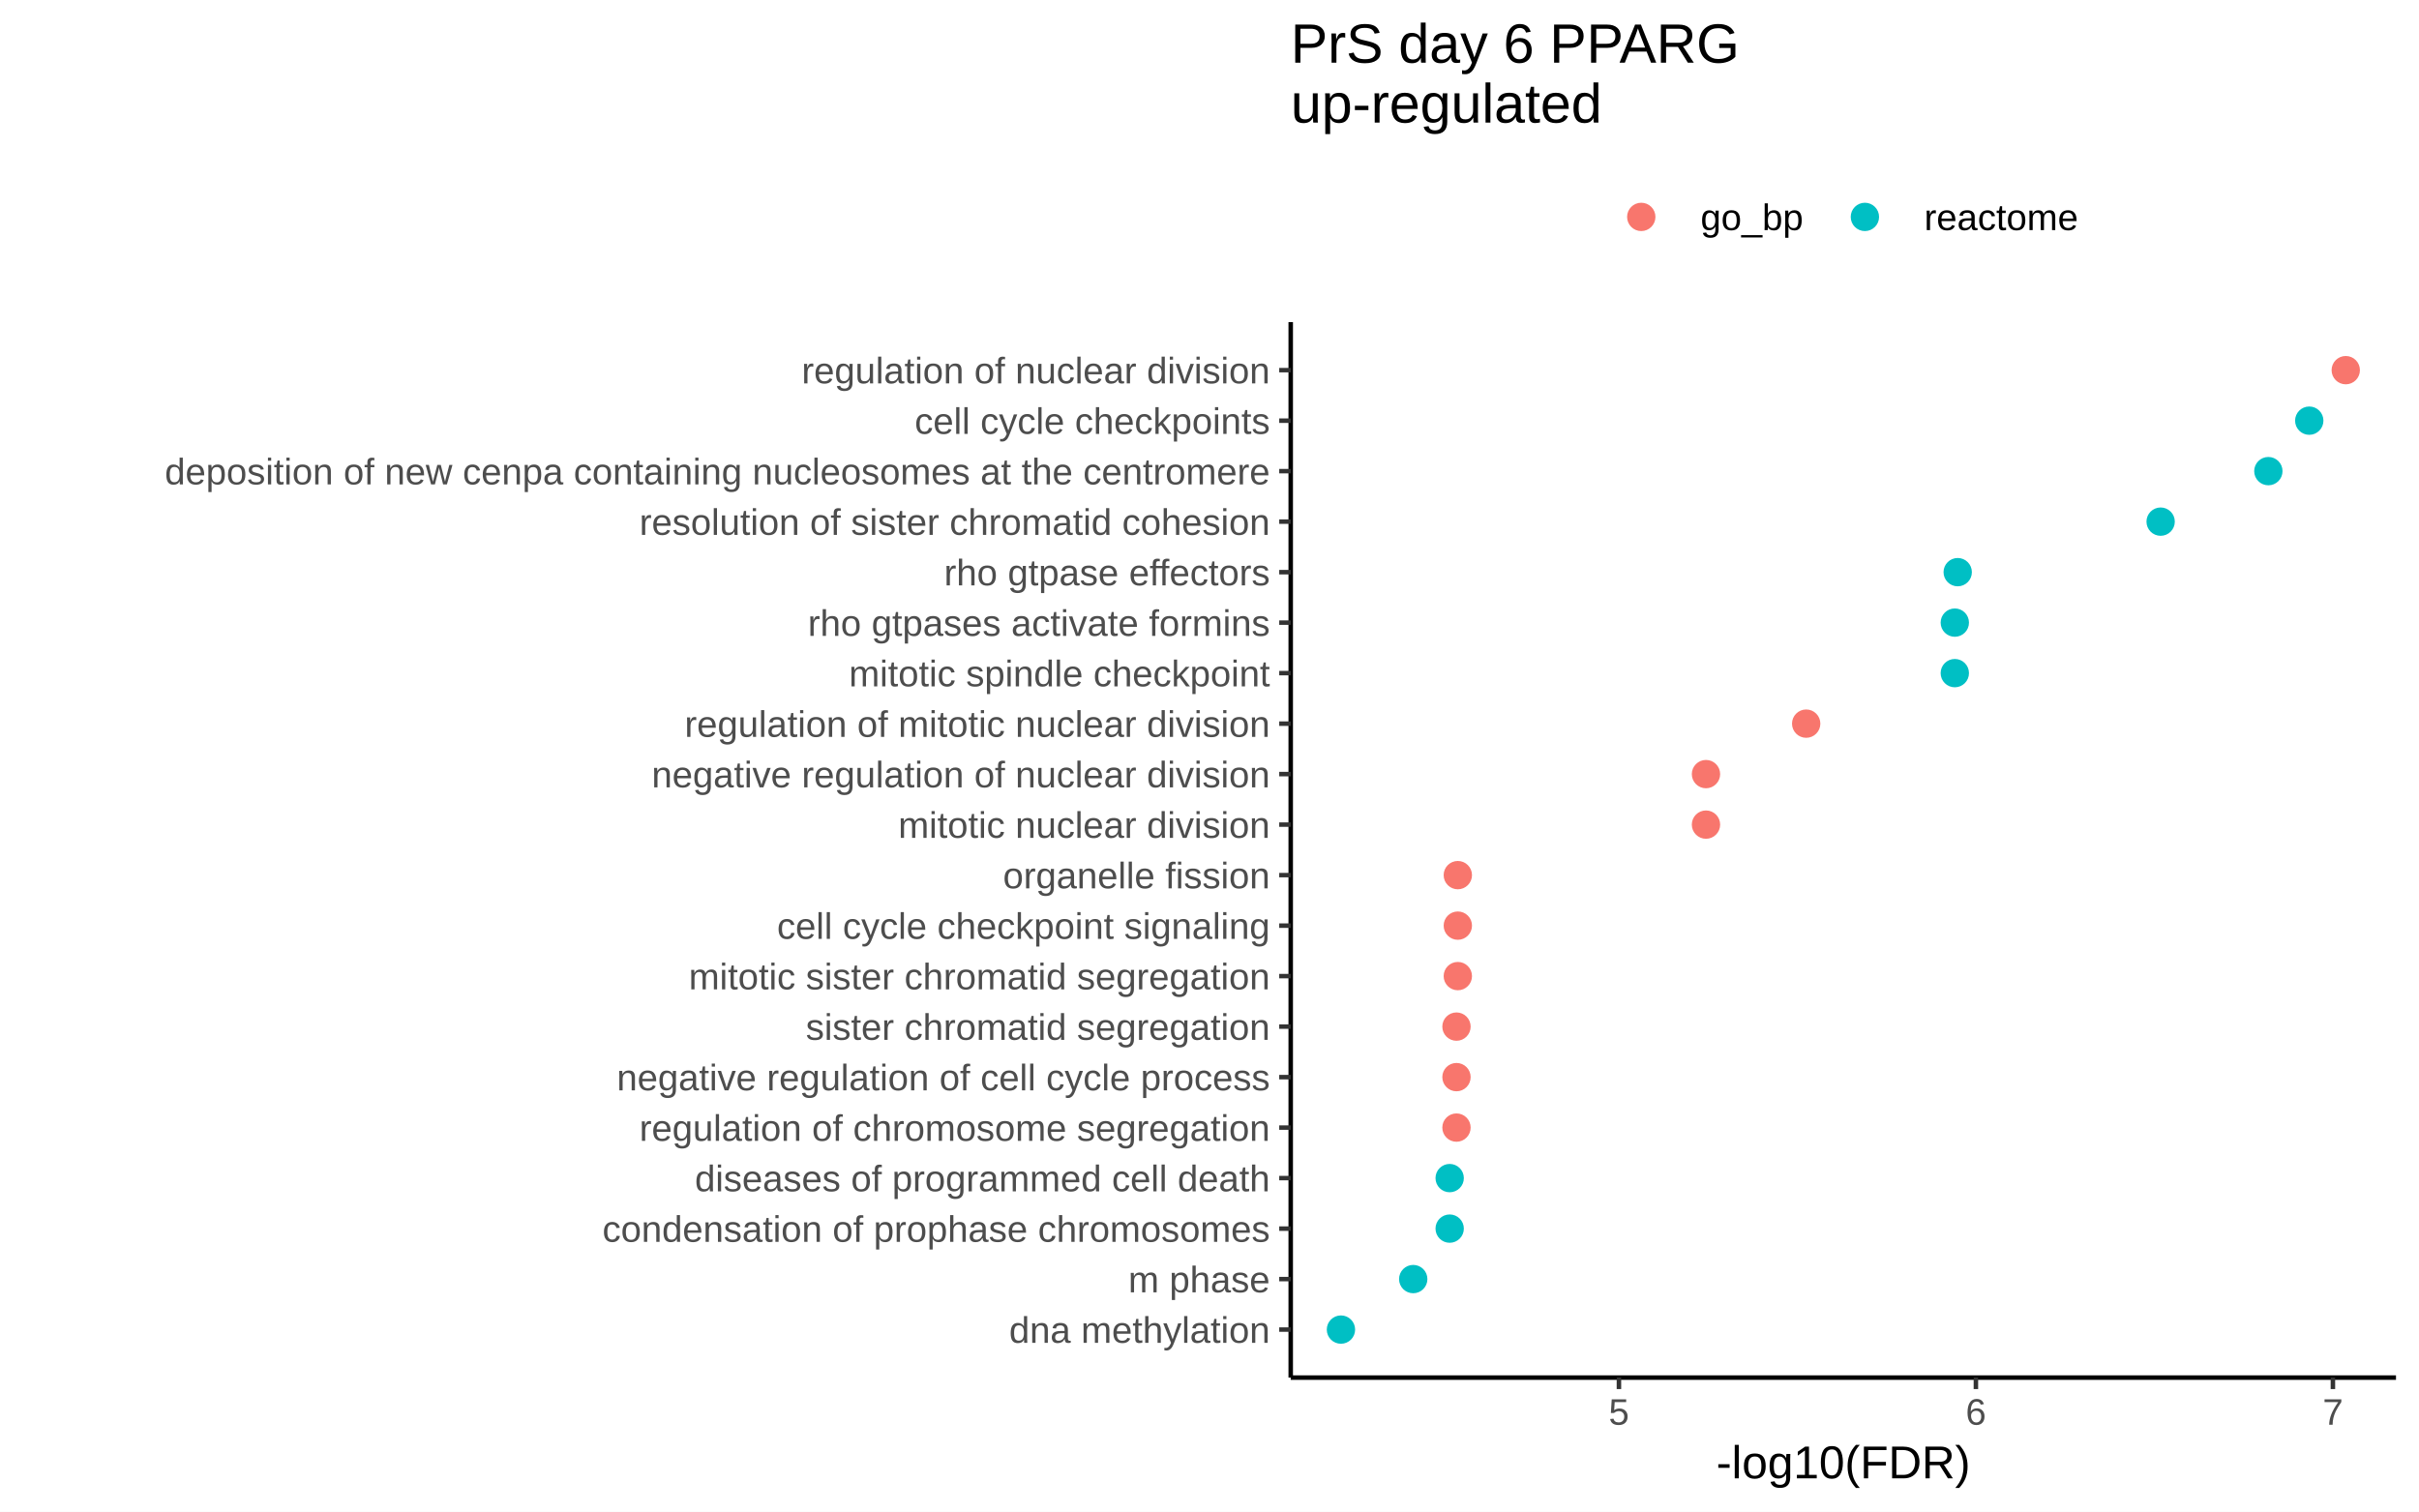
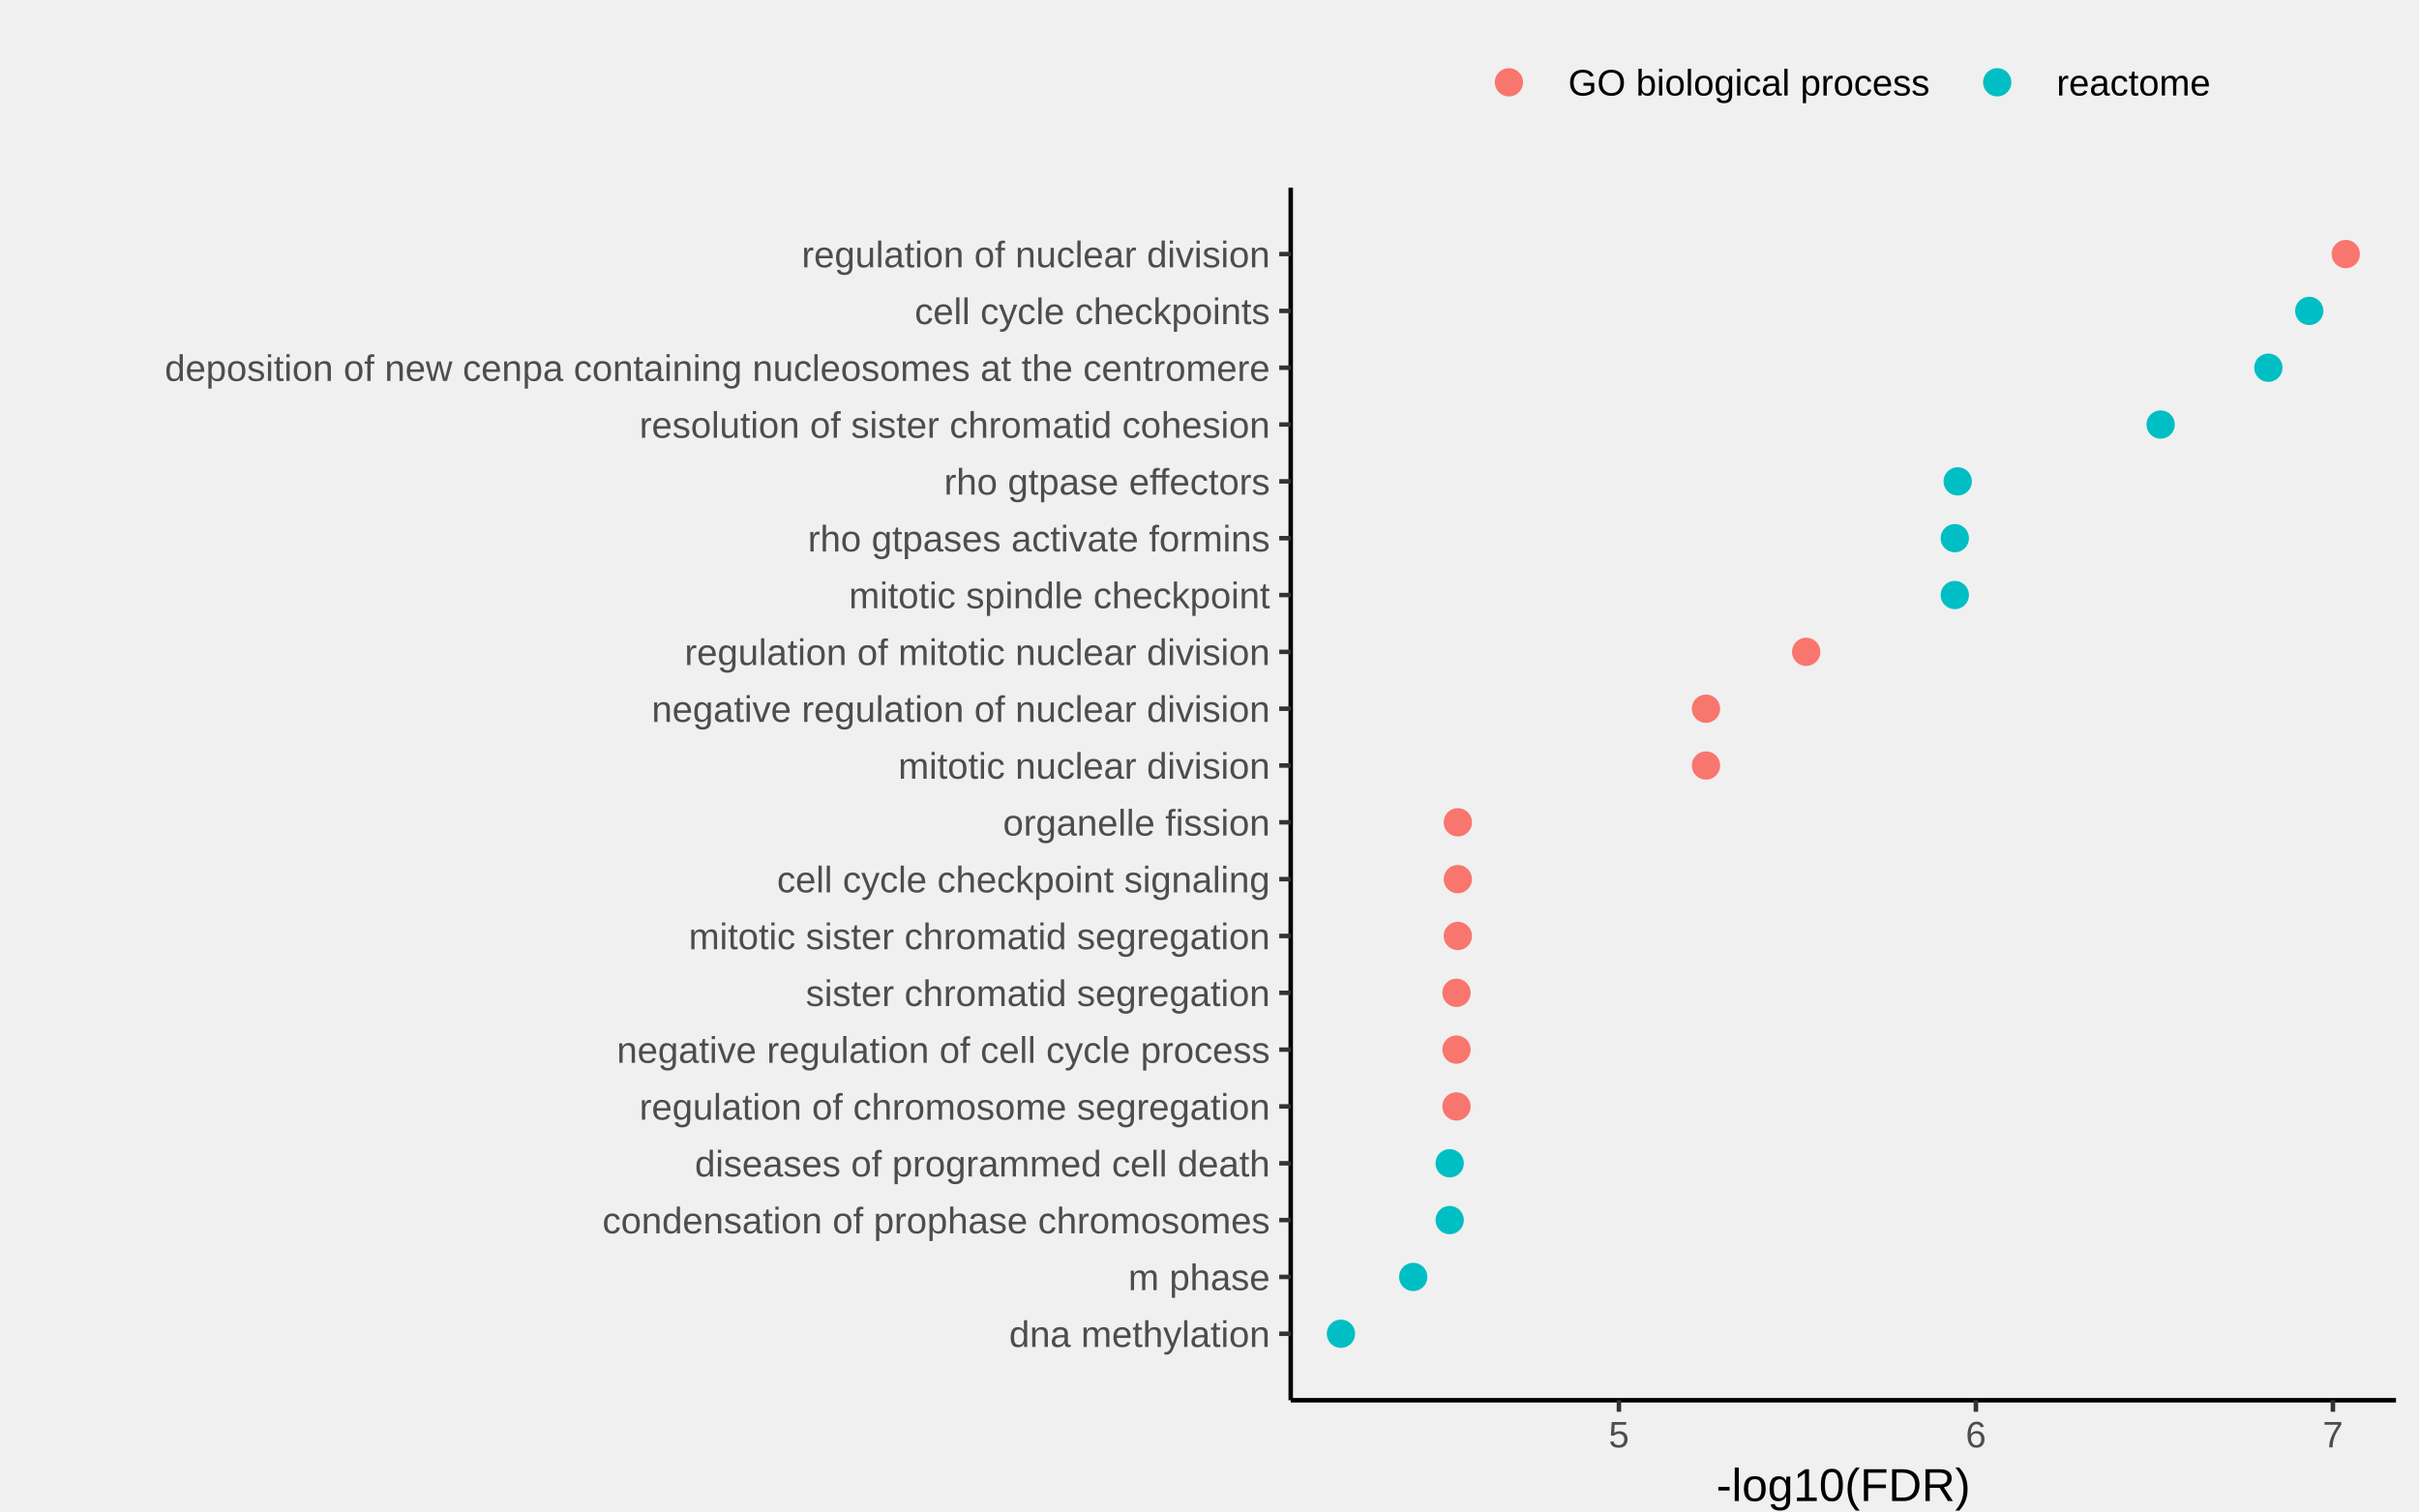
<svg xmlns="http://www.w3.org/2000/svg" class="svglite" width="576.00pt" height="360.00pt" viewBox="0 0 576.00 360.00">
  <defs>
    <style type="text/css">
    .svglite line, .svglite polyline, .svglite polygon, .svglite path, .svglite rect, .svglite circle {
      fill: none;
      stroke: #000000;
      stroke-linecap: round;
      stroke-linejoin: round;
      stroke-miterlimit: 10.00;
    }
    .svglite text {
      white-space: pre;
    }
  </style>
  </defs>
  <rect width="100%" height="100%" style="stroke: none; fill: none;" />
  <defs>
    <clipPath id="cpMC4wMHw1NzYuMDB8MC4wMHwzNjAuMDA=">
      <rect x="0.00" y="0.00" width="576.00" height="360.00" />
    </clipPath>
  </defs>
  <g clip-path="url(#cpMC4wMHw1NzYuMDB8MC4wMHwzNjAuMDA=)">
-     <rect x="0.00" y="0.00" width="576.00" height="360.00" style="stroke-width: 1.07; stroke: #FFFFFF; fill: #FFFFFF;" />
+     <rect x="0.00" y="0.00" width="576.00" height="365.40" style="stroke-width: 1.07; stroke: none;" />
  </g>
  <defs>
-     <clipPath id="cpMzA3LjM0fDU3MC41Mnw3Ni43M3wzMjguMTA=">
-       <rect x="307.34" y="76.73" width="263.18" height="251.36" />
+     <clipPath id="cpMzA3LjM0fDU3MC41Mnw0NC42OHwzMzMuNTA=">
+       <rect x="307.34" y="44.68" width="263.18" height="288.82" />
    </clipPath>
  </defs>
-   <g clip-path="url(#cpMzA3LjM0fDU3MC41Mnw3Ni43M3wzMjguMTA=)">
-     <rect x="307.34" y="76.73" width="263.18" height="251.36" style="stroke-width: 1.07; stroke: none; fill: #FFFFFF;" />
-     <circle cx="319.30" cy="316.67" r="3.02" style="stroke-width: 0.71; stroke: #00BFC4; fill: #00BFC4;" />
-     <circle cx="336.51" cy="304.64" r="3.02" style="stroke-width: 0.71; stroke: #00BFC4; fill: #00BFC4;" />
-     <circle cx="345.19" cy="292.62" r="3.02" style="stroke-width: 0.71; stroke: #00BFC4; fill: #00BFC4;" />
-     <circle cx="345.19" cy="280.59" r="3.02" style="stroke-width: 0.71; stroke: #00BFC4; fill: #00BFC4;" />
-     <circle cx="346.81" cy="268.56" r="3.02" style="stroke-width: 0.71; stroke: #F8766D; fill: #F8766D;" />
-     <circle cx="346.81" cy="256.54" r="3.02" style="stroke-width: 0.71; stroke: #F8766D; fill: #F8766D;" />
-     <circle cx="346.81" cy="244.51" r="3.02" style="stroke-width: 0.71; stroke: #F8766D; fill: #F8766D;" />
-     <circle cx="347.13" cy="232.48" r="3.02" style="stroke-width: 0.71; stroke: #F8766D; fill: #F8766D;" />
-     <circle cx="347.13" cy="220.46" r="3.02" style="stroke-width: 0.71; stroke: #F8766D; fill: #F8766D;" />
-     <circle cx="347.13" cy="208.43" r="3.02" style="stroke-width: 0.71; stroke: #F8766D; fill: #F8766D;" />
-     <circle cx="406.22" cy="196.40" r="3.02" style="stroke-width: 0.71; stroke: #F8766D; fill: #F8766D;" />
-     <circle cx="406.22" cy="184.37" r="3.02" style="stroke-width: 0.71; stroke: #F8766D; fill: #F8766D;" />
-     <circle cx="430.08" cy="172.35" r="3.02" style="stroke-width: 0.71; stroke: #F8766D; fill: #F8766D;" />
-     <circle cx="465.47" cy="160.32" r="3.02" style="stroke-width: 0.71; stroke: #00BFC4; fill: #00BFC4;" />
-     <circle cx="465.47" cy="148.29" r="3.02" style="stroke-width: 0.71; stroke: #00BFC4; fill: #00BFC4;" />
-     <circle cx="466.16" cy="136.27" r="3.02" style="stroke-width: 0.71; stroke: #00BFC4; fill: #00BFC4;" />
-     <circle cx="514.48" cy="124.24" r="3.02" style="stroke-width: 0.71; stroke: #00BFC4; fill: #00BFC4;" />
-     <circle cx="540.13" cy="112.21" r="3.02" style="stroke-width: 0.71; stroke: #00BFC4; fill: #00BFC4;" />
-     <circle cx="549.87" cy="100.19" r="3.02" style="stroke-width: 0.71; stroke: #00BFC4; fill: #00BFC4;" />
-     <circle cx="558.56" cy="88.16" r="3.02" style="stroke-width: 0.71; stroke: #F8766D; fill: #F8766D;" />
+   <g clip-path="url(#cpMzA3LjM0fDU3MC41Mnw0NC42OHwzMzMuNTA=)">
+     <rect x="307.34" y="44.68" width="263.18" height="288.82" style="stroke-width: 1.07; stroke: none;" />
+     <circle cx="319.30" cy="317.66" r="3.02" style="stroke-width: 0.71; stroke: #00BFC4; fill: #00BFC4;" />
+     <circle cx="336.51" cy="304.13" r="3.02" style="stroke-width: 0.71; stroke: #00BFC4; fill: #00BFC4;" />
+     <circle cx="345.19" cy="290.59" r="3.02" style="stroke-width: 0.71; stroke: #00BFC4; fill: #00BFC4;" />
+     <circle cx="345.19" cy="277.06" r="3.02" style="stroke-width: 0.71; stroke: #00BFC4; fill: #00BFC4;" />
+     <circle cx="346.81" cy="263.52" r="3.02" style="stroke-width: 0.71; stroke: #F8766D; fill: #F8766D;" />
+     <circle cx="346.81" cy="249.99" r="3.02" style="stroke-width: 0.71; stroke: #F8766D; fill: #F8766D;" />
+     <circle cx="346.81" cy="236.46" r="3.02" style="stroke-width: 0.71; stroke: #F8766D; fill: #F8766D;" />
+     <circle cx="347.13" cy="222.92" r="3.02" style="stroke-width: 0.71; stroke: #F8766D; fill: #F8766D;" />
+     <circle cx="347.13" cy="209.39" r="3.02" style="stroke-width: 0.71; stroke: #F8766D; fill: #F8766D;" />
+     <circle cx="347.13" cy="195.85" r="3.02" style="stroke-width: 0.71; stroke: #F8766D; fill: #F8766D;" />
+     <circle cx="406.22" cy="182.32" r="3.02" style="stroke-width: 0.71; stroke: #F8766D; fill: #F8766D;" />
+     <circle cx="406.22" cy="168.79" r="3.02" style="stroke-width: 0.71; stroke: #F8766D; fill: #F8766D;" />
+     <circle cx="430.08" cy="155.25" r="3.02" style="stroke-width: 0.71; stroke: #F8766D; fill: #F8766D;" />
+     <circle cx="465.47" cy="141.72" r="3.02" style="stroke-width: 0.71; stroke: #00BFC4; fill: #00BFC4;" />
+     <circle cx="465.47" cy="128.18" r="3.02" style="stroke-width: 0.71; stroke: #00BFC4; fill: #00BFC4;" />
+     <circle cx="466.16" cy="114.65" r="3.02" style="stroke-width: 0.71; stroke: #00BFC4; fill: #00BFC4;" />
+     <circle cx="514.48" cy="101.11" r="3.02" style="stroke-width: 0.71; stroke: #00BFC4; fill: #00BFC4;" />
+     <circle cx="540.13" cy="87.58" r="3.02" style="stroke-width: 0.71; stroke: #00BFC4; fill: #00BFC4;" />
+     <circle cx="549.87" cy="74.05" r="3.02" style="stroke-width: 0.71; stroke: #00BFC4; fill: #00BFC4;" />
+     <circle cx="558.56" cy="60.51" r="3.02" style="stroke-width: 0.71; stroke: #F8766D; fill: #F8766D;" />
  </g>
  <g clip-path="url(#cpMC4wMHw1NzYuMDB8MC4wMHwzNjAuMDA=)">
-     <polyline points="307.34,328.10 307.34,76.73 " style="stroke-width: 1.07; stroke-linecap: butt;" />
-     <text x="302.41" y="319.82" text-anchor="end" style="font-size: 8.80px;fill: #4D4D4D; font-family: &quot;Arial&quot;;" textLength="208.57px" lengthAdjust="spacingAndGlyphs">                                                            dna methylation</text>
-     <text x="302.41" y="307.80" text-anchor="end" style="font-size: 8.80px;fill: #4D4D4D; font-family: &quot;Arial&quot;;" textLength="202.17px" lengthAdjust="spacingAndGlyphs">                                                                     m phase</text>
-     <text x="302.41" y="295.77" text-anchor="end" style="font-size: 8.80px;fill: #4D4D4D; font-family: &quot;Arial&quot;;" textLength="249.30px" lengthAdjust="spacingAndGlyphs">                                     condensation of prophase chromosomes</text>
-     <text x="302.41" y="283.74" text-anchor="end" style="font-size: 8.80px;fill: #4D4D4D; font-family: &quot;Arial&quot;;" textLength="234.58px" lengthAdjust="spacingAndGlyphs">                                        diseases of programmed cell death</text>
-     <text x="302.41" y="271.72" text-anchor="end" style="font-size: 8.80px;fill: #4D4D4D; font-family: &quot;Arial&quot;;" textLength="240.48px" lengthAdjust="spacingAndGlyphs">                                     regulation of chromosome segregation</text>
-     <text x="302.41" y="259.69" text-anchor="end" style="font-size: 8.80px;fill: #4D4D4D; font-family: &quot;Arial&quot;;" textLength="231.18px" lengthAdjust="spacingAndGlyphs">                               negative regulation of cell cycle process</text>
-     <text x="302.41" y="247.66" text-anchor="end" style="font-size: 8.80px;fill: #4D4D4D; font-family: &quot;Arial&quot;;" textLength="222.80px" lengthAdjust="spacingAndGlyphs">                                              sister chromatid segregation</text>
-     <text x="302.41" y="235.64" text-anchor="end" style="font-size: 8.80px;fill: #4D4D4D; font-family: &quot;Arial&quot;;" textLength="228.69px" lengthAdjust="spacingAndGlyphs">                                     mitotic sister chromatid segregation</text>
-     <text x="302.41" y="223.61" text-anchor="end" style="font-size: 8.80px;fill: #4D4D4D; font-family: &quot;Arial&quot;;" textLength="219.88px" lengthAdjust="spacingAndGlyphs">                                          cell cycle checkpoint signaling</text>
-     <text x="302.41" y="211.58" text-anchor="end" style="font-size: 8.80px;fill: #4D4D4D; font-family: &quot;Arial&quot;;" textLength="205.15px" lengthAdjust="spacingAndGlyphs">                                                          organelle fission</text>
-     <text x="302.41" y="199.55" text-anchor="end" style="font-size: 8.80px;fill: #4D4D4D; font-family: &quot;Arial&quot;;" textLength="210.54px" lengthAdjust="spacingAndGlyphs">                                                  mitotic nuclear division</text>
-     <text x="302.41" y="187.53" text-anchor="end" style="font-size: 8.80px;fill: #4D4D4D; font-family: &quot;Arial&quot;;" textLength="230.21px" lengthAdjust="spacingAndGlyphs">                                  negative regulation of nuclear division</text>
-     <text x="302.41" y="175.50" text-anchor="end" style="font-size: 8.80px;fill: #4D4D4D; font-family: &quot;Arial&quot;;" textLength="224.79px" lengthAdjust="spacingAndGlyphs">                                   regulation of mitotic nuclear division</text>
-     <text x="302.41" y="163.47" text-anchor="end" style="font-size: 8.80px;fill: #4D4D4D; font-family: &quot;Arial&quot;;" textLength="217.40px" lengthAdjust="spacingAndGlyphs">                                                mitotic spindle checkpoint</text>
-     <text x="302.41" y="151.45" text-anchor="end" style="font-size: 8.80px;fill: #4D4D4D; font-family: &quot;Arial&quot;;" textLength="222.31px" lengthAdjust="spacingAndGlyphs">                                              rho gtpases activate formins</text>
-     <text x="302.41" y="139.42" text-anchor="end" style="font-size: 8.80px;fill: #4D4D4D; font-family: &quot;Arial&quot;;" textLength="212.01px" lengthAdjust="spacingAndGlyphs">                                                       rho gtpase effectors</text>
-     <text x="302.41" y="127.39" text-anchor="end" style="font-size: 8.80px;fill: #4D4D4D; font-family: &quot;Arial&quot;;" textLength="233.12px" lengthAdjust="spacingAndGlyphs">                                  resolution of sister chromatid cohesion</text>
-     <text x="302.41" y="115.37" text-anchor="end" style="font-size: 8.80px;fill: #4D4D4D; font-family: &quot;Arial&quot;;" textLength="277.80px" lengthAdjust="spacingAndGlyphs">      deposition of new cenpa containing nucleosomes at the centromere</text>
-     <text x="302.41" y="103.34" text-anchor="end" style="font-size: 8.80px;fill: #4D4D4D; font-family: &quot;Arial&quot;;" textLength="211.51px" lengthAdjust="spacingAndGlyphs">                                                    cell cycle checkpoints</text>
-     <text x="302.41" y="91.31" text-anchor="end" style="font-size: 8.80px;fill: #4D4D4D; font-family: &quot;Arial&quot;;" textLength="218.91px" lengthAdjust="spacingAndGlyphs">                                            regulation of nuclear division</text>
-     <polyline points="304.60,316.67 307.34,316.67 " style="stroke-width: 1.07; stroke: #333333; stroke-linecap: butt;" />
-     <polyline points="304.60,304.64 307.34,304.64 " style="stroke-width: 1.07; stroke: #333333; stroke-linecap: butt;" />
-     <polyline points="304.60,292.62 307.34,292.62 " style="stroke-width: 1.07; stroke: #333333; stroke-linecap: butt;" />
-     <polyline points="304.60,280.59 307.34,280.59 " style="stroke-width: 1.07; stroke: #333333; stroke-linecap: butt;" />
-     <polyline points="304.60,268.56 307.34,268.56 " style="stroke-width: 1.07; stroke: #333333; stroke-linecap: butt;" />
-     <polyline points="304.60,256.54 307.34,256.54 " style="stroke-width: 1.07; stroke: #333333; stroke-linecap: butt;" />
-     <polyline points="304.60,244.51 307.34,244.51 " style="stroke-width: 1.07; stroke: #333333; stroke-linecap: butt;" />
-     <polyline points="304.60,232.48 307.34,232.48 " style="stroke-width: 1.07; stroke: #333333; stroke-linecap: butt;" />
-     <polyline points="304.60,220.46 307.34,220.46 " style="stroke-width: 1.07; stroke: #333333; stroke-linecap: butt;" />
-     <polyline points="304.60,208.43 307.34,208.43 " style="stroke-width: 1.07; stroke: #333333; stroke-linecap: butt;" />
-     <polyline points="304.60,196.40 307.34,196.40 " style="stroke-width: 1.07; stroke: #333333; stroke-linecap: butt;" />
-     <polyline points="304.60,184.37 307.34,184.37 " style="stroke-width: 1.07; stroke: #333333; stroke-linecap: butt;" />
-     <polyline points="304.60,172.35 307.34,172.35 " style="stroke-width: 1.07; stroke: #333333; stroke-linecap: butt;" />
-     <polyline points="304.60,160.32 307.34,160.32 " style="stroke-width: 1.07; stroke: #333333; stroke-linecap: butt;" />
-     <polyline points="304.60,148.29 307.34,148.29 " style="stroke-width: 1.07; stroke: #333333; stroke-linecap: butt;" />
-     <polyline points="304.60,136.27 307.34,136.27 " style="stroke-width: 1.07; stroke: #333333; stroke-linecap: butt;" />
-     <polyline points="304.60,124.24 307.34,124.24 " style="stroke-width: 1.07; stroke: #333333; stroke-linecap: butt;" />
-     <polyline points="304.60,112.21 307.34,112.21 " style="stroke-width: 1.07; stroke: #333333; stroke-linecap: butt;" />
-     <polyline points="304.60,100.19 307.34,100.19 " style="stroke-width: 1.07; stroke: #333333; stroke-linecap: butt;" />
-     <polyline points="304.60,88.16 307.34,88.16 " style="stroke-width: 1.07; stroke: #333333; stroke-linecap: butt;" />
-     <polyline points="307.34,328.10 570.52,328.10 " style="stroke-width: 1.07; stroke-linecap: butt;" />
-     <polyline points="385.49,330.84 385.49,328.10 " style="stroke-width: 1.07; stroke: #333333; stroke-linecap: butt;" />
-     <polyline points="470.49,330.84 470.49,328.10 " style="stroke-width: 1.07; stroke: #333333; stroke-linecap: butt;" />
-     <polyline points="555.50,330.84 555.50,328.10 " style="stroke-width: 1.07; stroke: #333333; stroke-linecap: butt;" />
-     <text x="385.49" y="339.33" text-anchor="middle" style="font-size: 8.80px;fill: #4D4D4D; font-family: &quot;Arial&quot;;" textLength="4.90px" lengthAdjust="spacingAndGlyphs">5</text>
-     <text x="470.49" y="339.33" text-anchor="middle" style="font-size: 8.80px;fill: #4D4D4D; font-family: &quot;Arial&quot;;" textLength="4.90px" lengthAdjust="spacingAndGlyphs">6</text>
-     <text x="555.50" y="339.33" text-anchor="middle" style="font-size: 8.80px;fill: #4D4D4D; font-family: &quot;Arial&quot;;" textLength="4.90px" lengthAdjust="spacingAndGlyphs">7</text>
-     <text x="438.93" y="352.10" text-anchor="middle" style="font-size: 11.00px; font-family: &quot;Arial&quot;;" textLength="60.52px" lengthAdjust="spacingAndGlyphs">-log10(FDR)</text>
-     <rect x="376.69" y="37.54" width="124.49" height="28.24" style="stroke-width: 1.07; stroke: none; fill: #FFFFFF;" />
-     <rect x="382.17" y="43.02" width="17.28" height="17.28" style="stroke-width: 1.07; stroke: none; fill: #FFFFFF;" />
-     <circle cx="390.81" cy="51.66" r="3.02" style="stroke-width: 0.71; stroke: #F8766D; fill: #F8766D;" />
-     <rect x="435.42" y="43.02" width="17.28" height="17.28" style="stroke-width: 1.07; stroke: none; fill: #FFFFFF;" />
-     <circle cx="444.06" cy="51.66" r="3.02" style="stroke-width: 0.71; stroke: #00BFC4; fill: #00BFC4;" />
-     <text x="404.92" y="54.81" style="font-size: 8.80px; font-family: &quot;Arial&quot;;" textLength="24.48px" lengthAdjust="spacingAndGlyphs">go_bp</text>
-     <text x="458.18" y="54.81" style="font-size: 8.80px; font-family: &quot;Arial&quot;;" textLength="36.68px" lengthAdjust="spacingAndGlyphs">reactome</text>
-     <text x="307.34" y="14.94" style="font-size: 13.20px; font-family: &quot;Arial&quot;;" textLength="107.77px" lengthAdjust="spacingAndGlyphs">PrS day 6 PPARG</text>
-     <text x="307.34" y="29.20" style="font-size: 13.20px; font-family: &quot;Arial&quot;;" textLength="74.07px" lengthAdjust="spacingAndGlyphs">up-regulated</text>
+     <polyline points="307.34,333.50 307.34,44.68 " style="stroke-width: 1.07; stroke-linecap: butt;" />
+     <text x="302.41" y="320.81" text-anchor="end" style="font-size: 8.80px;fill: #4D4D4D; font-family: &quot;Arial&quot;;" textLength="208.57px" lengthAdjust="spacingAndGlyphs">                                                            dna methylation</text>
+     <text x="302.41" y="307.28" text-anchor="end" style="font-size: 8.80px;fill: #4D4D4D; font-family: &quot;Arial&quot;;" textLength="202.17px" lengthAdjust="spacingAndGlyphs">                                                                     m phase</text>
+     <text x="302.41" y="293.75" text-anchor="end" style="font-size: 8.80px;fill: #4D4D4D; font-family: &quot;Arial&quot;;" textLength="249.30px" lengthAdjust="spacingAndGlyphs">                                     condensation of prophase chromosomes</text>
+     <text x="302.41" y="280.21" text-anchor="end" style="font-size: 8.80px;fill: #4D4D4D; font-family: &quot;Arial&quot;;" textLength="234.58px" lengthAdjust="spacingAndGlyphs">                                        diseases of programmed cell death</text>
+     <text x="302.41" y="266.68" text-anchor="end" style="font-size: 8.80px;fill: #4D4D4D; font-family: &quot;Arial&quot;;" textLength="240.48px" lengthAdjust="spacingAndGlyphs">                                     regulation of chromosome segregation</text>
+     <text x="302.41" y="253.14" text-anchor="end" style="font-size: 8.80px;fill: #4D4D4D; font-family: &quot;Arial&quot;;" textLength="231.18px" lengthAdjust="spacingAndGlyphs">                               negative regulation of cell cycle process</text>
+     <text x="302.41" y="239.61" text-anchor="end" style="font-size: 8.80px;fill: #4D4D4D; font-family: &quot;Arial&quot;;" textLength="222.80px" lengthAdjust="spacingAndGlyphs">                                              sister chromatid segregation</text>
+     <text x="302.41" y="226.08" text-anchor="end" style="font-size: 8.80px;fill: #4D4D4D; font-family: &quot;Arial&quot;;" textLength="228.69px" lengthAdjust="spacingAndGlyphs">                                     mitotic sister chromatid segregation</text>
+     <text x="302.41" y="212.54" text-anchor="end" style="font-size: 8.80px;fill: #4D4D4D; font-family: &quot;Arial&quot;;" textLength="219.88px" lengthAdjust="spacingAndGlyphs">                                          cell cycle checkpoint signaling</text>
+     <text x="302.41" y="199.01" text-anchor="end" style="font-size: 8.80px;fill: #4D4D4D; font-family: &quot;Arial&quot;;" textLength="205.15px" lengthAdjust="spacingAndGlyphs">                                                          organelle fission</text>
+     <text x="302.41" y="185.47" text-anchor="end" style="font-size: 8.80px;fill: #4D4D4D; font-family: &quot;Arial&quot;;" textLength="210.54px" lengthAdjust="spacingAndGlyphs">                                                  mitotic nuclear division</text>
+     <text x="302.41" y="171.94" text-anchor="end" style="font-size: 8.80px;fill: #4D4D4D; font-family: &quot;Arial&quot;;" textLength="230.21px" lengthAdjust="spacingAndGlyphs">                                  negative regulation of nuclear division</text>
+     <text x="302.41" y="158.40" text-anchor="end" style="font-size: 8.80px;fill: #4D4D4D; font-family: &quot;Arial&quot;;" textLength="224.79px" lengthAdjust="spacingAndGlyphs">                                   regulation of mitotic nuclear division</text>
+     <text x="302.41" y="144.87" text-anchor="end" style="font-size: 8.80px;fill: #4D4D4D; font-family: &quot;Arial&quot;;" textLength="217.40px" lengthAdjust="spacingAndGlyphs">                                                mitotic spindle checkpoint</text>
+     <text x="302.41" y="131.34" text-anchor="end" style="font-size: 8.80px;fill: #4D4D4D; font-family: &quot;Arial&quot;;" textLength="222.31px" lengthAdjust="spacingAndGlyphs">                                              rho gtpases activate formins</text>
+     <text x="302.41" y="117.80" text-anchor="end" style="font-size: 8.80px;fill: #4D4D4D; font-family: &quot;Arial&quot;;" textLength="212.01px" lengthAdjust="spacingAndGlyphs">                                                       rho gtpase effectors</text>
+     <text x="302.41" y="104.27" text-anchor="end" style="font-size: 8.80px;fill: #4D4D4D; font-family: &quot;Arial&quot;;" textLength="233.12px" lengthAdjust="spacingAndGlyphs">                                  resolution of sister chromatid cohesion</text>
+     <text x="302.41" y="90.73" text-anchor="end" style="font-size: 8.80px;fill: #4D4D4D; font-family: &quot;Arial&quot;;" textLength="277.80px" lengthAdjust="spacingAndGlyphs">      deposition of new cenpa containing nucleosomes at the centromere</text>
+     <text x="302.41" y="77.20" text-anchor="end" style="font-size: 8.80px;fill: #4D4D4D; font-family: &quot;Arial&quot;;" textLength="211.51px" lengthAdjust="spacingAndGlyphs">                                                    cell cycle checkpoints</text>
+     <text x="302.41" y="63.67" text-anchor="end" style="font-size: 8.80px;fill: #4D4D4D; font-family: &quot;Arial&quot;;" textLength="218.91px" lengthAdjust="spacingAndGlyphs">                                            regulation of nuclear division</text>
+     <polyline points="304.60,317.66 307.34,317.66 " style="stroke-width: 1.07; stroke: #333333; stroke-linecap: butt;" />
+     <polyline points="304.60,304.13 307.34,304.13 " style="stroke-width: 1.07; stroke: #333333; stroke-linecap: butt;" />
+     <polyline points="304.60,290.59 307.34,290.59 " style="stroke-width: 1.07; stroke: #333333; stroke-linecap: butt;" />
+     <polyline points="304.60,277.06 307.34,277.06 " style="stroke-width: 1.07; stroke: #333333; stroke-linecap: butt;" />
+     <polyline points="304.60,263.52 307.34,263.52 " style="stroke-width: 1.07; stroke: #333333; stroke-linecap: butt;" />
+     <polyline points="304.60,249.99 307.34,249.99 " style="stroke-width: 1.07; stroke: #333333; stroke-linecap: butt;" />
+     <polyline points="304.60,236.46 307.34,236.46 " style="stroke-width: 1.07; stroke: #333333; stroke-linecap: butt;" />
+     <polyline points="304.60,222.92 307.34,222.92 " style="stroke-width: 1.07; stroke: #333333; stroke-linecap: butt;" />
+     <polyline points="304.60,209.39 307.34,209.39 " style="stroke-width: 1.07; stroke: #333333; stroke-linecap: butt;" />
+     <polyline points="304.60,195.85 307.34,195.85 " style="stroke-width: 1.07; stroke: #333333; stroke-linecap: butt;" />
+     <polyline points="304.60,182.32 307.34,182.32 " style="stroke-width: 1.07; stroke: #333333; stroke-linecap: butt;" />
+     <polyline points="304.60,168.79 307.34,168.79 " style="stroke-width: 1.07; stroke: #333333; stroke-linecap: butt;" />
+     <polyline points="304.60,155.25 307.34,155.25 " style="stroke-width: 1.07; stroke: #333333; stroke-linecap: butt;" />
+     <polyline points="304.60,141.72 307.34,141.72 " style="stroke-width: 1.07; stroke: #333333; stroke-linecap: butt;" />
+     <polyline points="304.60,128.18 307.34,128.18 " style="stroke-width: 1.07; stroke: #333333; stroke-linecap: butt;" />
+     <polyline points="304.60,114.65 307.34,114.65 " style="stroke-width: 1.07; stroke: #333333; stroke-linecap: butt;" />
+     <polyline points="304.60,101.11 307.34,101.11 " style="stroke-width: 1.07; stroke: #333333; stroke-linecap: butt;" />
+     <polyline points="304.60,87.58 307.34,87.58 " style="stroke-width: 1.07; stroke: #333333; stroke-linecap: butt;" />
+     <polyline points="304.60,74.05 307.34,74.05 " style="stroke-width: 1.07; stroke: #333333; stroke-linecap: butt;" />
+     <polyline points="304.60,60.51 307.34,60.51 " style="stroke-width: 1.07; stroke: #333333; stroke-linecap: butt;" />
+     <polyline points="307.34,333.50 570.52,333.50 " style="stroke-width: 1.07; stroke-linecap: butt;" />
+     <polyline points="385.49,336.24 385.49,333.50 " style="stroke-width: 1.07; stroke: #333333; stroke-linecap: butt;" />
+     <polyline points="470.49,336.24 470.49,333.50 " style="stroke-width: 1.07; stroke: #333333; stroke-linecap: butt;" />
+     <polyline points="555.50,336.24 555.50,333.50 " style="stroke-width: 1.07; stroke: #333333; stroke-linecap: butt;" />
+     <text x="385.49" y="344.73" text-anchor="middle" style="font-size: 8.80px;fill: #4D4D4D; font-family: &quot;Arial&quot;;" textLength="4.90px" lengthAdjust="spacingAndGlyphs">5</text>
+     <text x="470.49" y="344.73" text-anchor="middle" style="font-size: 8.80px;fill: #4D4D4D; font-family: &quot;Arial&quot;;" textLength="4.90px" lengthAdjust="spacingAndGlyphs">6</text>
+     <text x="555.50" y="344.73" text-anchor="middle" style="font-size: 8.80px;fill: #4D4D4D; font-family: &quot;Arial&quot;;" textLength="4.90px" lengthAdjust="spacingAndGlyphs">7</text>
+     <text x="438.93" y="357.50" text-anchor="middle" style="font-size: 11.00px; font-family: &quot;Arial&quot;;" textLength="60.52px" lengthAdjust="spacingAndGlyphs">-log10(FDR)</text>
+     <rect x="345.18" y="5.48" width="187.50" height="28.24" style="stroke-width: 1.07; stroke: none;" />
+     <rect x="350.66" y="10.96" width="17.28" height="17.28" style="stroke-width: 1.07; stroke: none;" />
+     <circle cx="359.30" cy="19.60" r="3.02" style="stroke-width: 0.71; stroke: #F8766D; fill: #F8766D;" />
+     <rect x="466.93" y="10.96" width="17.28" height="17.28" style="stroke-width: 1.07; stroke: none;" />
+     <circle cx="475.57" cy="19.60" r="3.02" style="stroke-width: 0.71; stroke: #00BFC4; fill: #00BFC4;" />
+     <text x="373.42" y="22.75" style="font-size: 8.80px; font-family: &quot;Arial&quot;;" textLength="86.06px" lengthAdjust="spacingAndGlyphs">GO biological process</text>
+     <text x="489.69" y="22.75" style="font-size: 8.80px; font-family: &quot;Arial&quot;;" textLength="36.68px" lengthAdjust="spacingAndGlyphs">reactome</text>
  </g>
</svg>
